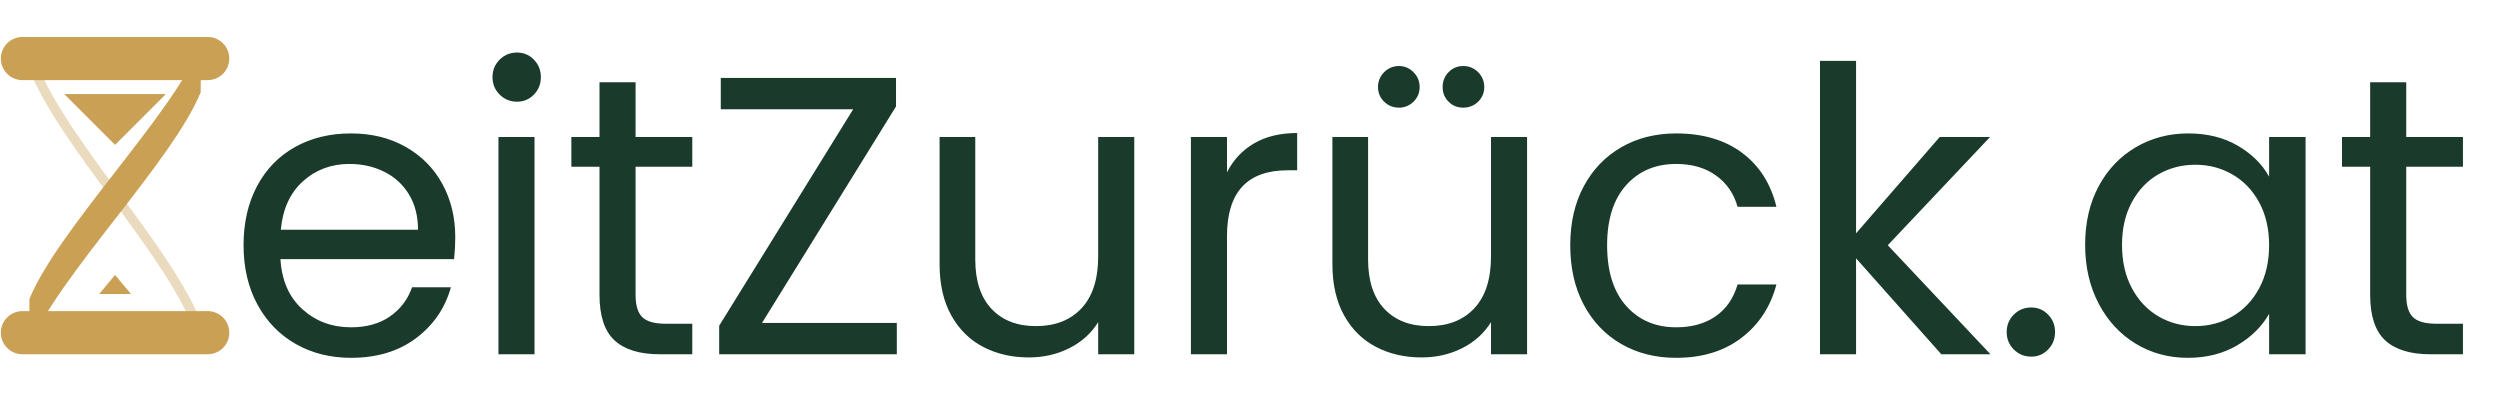
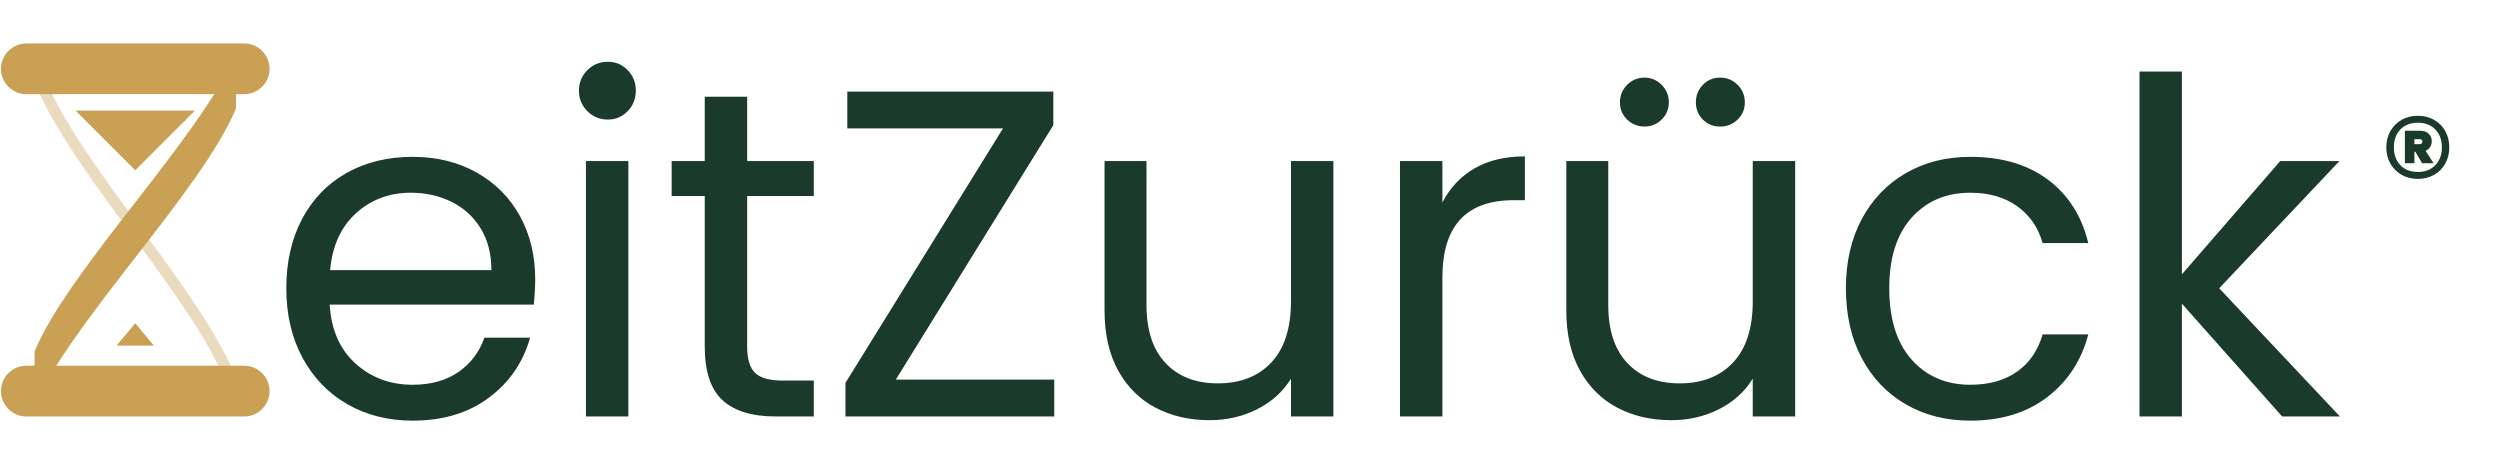
- <svg xmlns="http://www.w3.org/2000/svg" viewBox="65.75 48.75 340.50 53.75" role="img" aria-label="ZeitZurück.at">
+ <svg xmlns="http://www.w3.org/2000/svg" viewBox="65.75 48.75 289.65 53.75" role="img" aria-label="ZeitZurück®">
  <g transform="translate(65,53.786) scale(0.8643)">
    <path d="M6,4.5 C11,17 27,33 32,45.5" fill="none" stroke="#C9A054" stroke-width="1.5" stroke-linecap="butt" opacity="0.38" />
    <path d="M32.5,1.3 C28,12.3 10,30.3 5.5,41.3 L5.5,48.7 C10,37.7 28,19.7 32.5,8.7 Z" fill="#C9A054" />
    <rect x="1" y="0" width="36" height="6.8" rx="3.4" fill="#C9A054" />
    <rect x="1" y="43.2" width="36" height="6.8" rx="3.4" fill="#C9A054" />
    <path d="M11,9 H27 L19,17 Z" fill="#C9A054" />
    <path d="M16.5,40.5 H21.5 L19,37.5 Z" fill="#C9A054" />
  </g>
-   <path d="M127.596 84.04H103.944Q104.214 88.414 106.941 90.871Q109.668 93.328 113.556 93.328Q116.742 93.328 118.875 91.843Q121.008 90.358 121.872 87.874H127.164Q125.976 92.14 122.412 94.813Q118.848 97.486 113.556 97.486Q109.344 97.486 106.023 95.596Q102.702 93.706 100.812 90.223Q98.922 86.74 98.922 82.15Q98.922 77.56 100.758 74.104Q102.594 70.648 105.915 68.785Q109.236 66.922 113.556 66.922Q117.768 66.922 121.008 68.758Q124.248 70.594 126.003 73.807Q127.758 77.02 127.758 81.07Q127.758 82.474 127.596 84.04ZM113.34 71.08Q109.614 71.08 106.995 73.456Q104.376 75.832 103.998 80.044H122.682Q122.682 77.236 121.44 75.211Q120.198 73.186 118.065 72.133Q115.932 71.08 113.34 71.08Z M132.828 59.254Q132.828 57.85 133.8 56.878Q134.772 55.906 136.176 55.906Q137.526 55.906 138.471 56.878Q139.416 57.85 139.416 59.254Q139.416 60.658 138.471 61.63Q137.526 62.602 136.176 62.602Q134.772 62.602 133.8 61.63Q132.828 60.658 132.828 59.254ZM138.552 67.408V97.0H133.638V67.408Z M152.316 71.458V88.9Q152.316 91.06 153.234 91.951Q154.152 92.842 156.42 92.842H160.038V97.0H155.61Q151.506 97.0 149.454 95.11Q147.402 93.22 147.402 88.9V71.458H143.568V67.408H147.402V59.956H152.316V67.408H160.038V71.458Z M169.536 92.734H187.896V97.0H163.704V93.112L181.956 63.628H163.92V59.362H187.788V63.25Z M220.236 67.408V97.0H215.322V92.626Q213.918 94.894 211.407 96.163Q208.896 97.432 205.872 97.432Q202.416 97.432 199.662 96.001Q196.908 94.57 195.315 91.708Q193.722 88.846 193.722 84.742V67.408H198.582V84.094Q198.582 88.468 200.796 90.817Q203.01 93.166 206.844 93.166Q210.786 93.166 213.054 90.736Q215.322 88.306 215.322 83.662V67.408Z M242.424 66.868V71.944H241.128Q232.866 71.944 232.866 80.908V97.0H227.952V67.408H232.866V72.214Q234.162 69.676 236.565 68.272Q238.968 66.868 242.424 66.868Z M273.738 67.408V97.0H268.824V92.626Q267.42 94.894 264.909 96.163Q262.398 97.432 259.374 97.432Q255.918 97.432 253.164 96.001Q250.41 94.57 248.817 91.708Q247.224 88.846 247.224 84.742V67.408H252.084V84.094Q252.084 88.468 254.298 90.817Q256.512 93.166 260.346 93.166Q264.288 93.166 266.556 90.736Q268.824 88.306 268.824 83.662V67.408ZM253.434 60.604Q253.434 59.416 254.271 58.579Q255.108 57.742 256.296 57.742Q257.43 57.742 258.267 58.579Q259.104 59.416 259.104 60.604Q259.104 61.792 258.267 62.602Q257.43 63.412 256.296 63.412Q255.108 63.412 254.271 62.602Q253.434 61.792 253.434 60.604ZM262.236 60.604Q262.236 59.416 263.046 58.579Q263.856 57.742 265.044 57.742Q266.232 57.742 267.069 58.579Q267.906 59.416 267.906 60.604Q267.906 61.792 267.069 62.602Q266.232 63.412 265.044 63.412Q263.856 63.412 263.046 62.602Q262.236 61.792 262.236 60.604Z M294.036 66.922Q299.49 66.922 303.027 69.568Q306.564 72.214 307.698 76.912H302.406Q301.65 74.212 299.463 72.646Q297.276 71.08 294.036 71.08Q289.824 71.08 287.232 73.969Q284.64 76.858 284.64 82.15Q284.64 87.496 287.232 90.412Q289.824 93.328 294.036 93.328Q297.276 93.328 299.436 91.816Q301.596 90.304 302.406 87.496H307.698Q306.51 92.032 302.946 94.759Q299.382 97.486 294.036 97.486Q289.824 97.486 286.557 95.596Q283.29 93.706 281.454 90.25Q279.618 86.794 279.618 82.15Q279.618 77.56 281.454 74.131Q283.29 70.702 286.557 68.812Q289.824 66.922 294.036 66.922Z M330.156 97.0 318.546 83.932V97.0H313.632V57.04H318.546V80.53L329.94 67.408H336.798L322.866 82.15L336.852 97.0Z M339.06 93.976Q339.06 92.572 340.032 91.6Q341.004 90.628 342.408 90.628Q343.758 90.628 344.703 91.6Q345.648 92.572 345.648 93.976Q345.648 95.38 344.703 96.352Q343.758 97.324 342.408 97.324Q341.004 97.324 340.032 96.352Q339.06 95.38 339.06 93.976Z M363.786 66.922Q367.674 66.922 370.536 68.596Q373.398 70.27 374.802 72.808V67.408H379.77V97.0H374.802V91.492Q373.344 94.084 370.455 95.785Q367.566 97.486 363.732 97.486Q359.79 97.486 356.604 95.542Q353.418 93.598 351.582 90.088Q349.746 86.578 349.746 82.096Q349.746 77.56 351.582 74.131Q353.418 70.702 356.631 68.812Q359.844 66.922 363.786 66.922ZM364.758 71.188Q362.004 71.188 359.736 72.484Q357.468 73.78 356.118 76.264Q354.768 78.748 354.768 82.096Q354.768 85.498 356.118 88.009Q357.468 90.52 359.736 91.843Q362.004 93.166 364.758 93.166Q367.512 93.166 369.807 91.843Q372.102 90.52 373.452 88.009Q374.802 85.498 374.802 82.15Q374.802 78.802 373.452 76.318Q372.102 73.834 369.807 72.511Q367.512 71.188 364.758 71.188Z M393.48 71.458V88.9Q393.48 91.06 394.398 91.951Q395.316 92.842 397.584 92.842H401.202V97.0H396.774Q392.67 97.0 390.618 95.11Q388.566 93.22 388.566 88.9V71.458H384.732V67.408H388.566V59.956H393.48V67.408H401.202V71.458Z" fill="#1A3A2B" />
+   <path d="M127.596 84.04H103.944Q104.214 88.414 106.941 90.871Q109.668 93.328 113.556 93.328Q116.742 93.328 118.875 91.843Q121.008 90.358 121.872 87.874H127.164Q125.976 92.14 122.412 94.813Q118.848 97.486 113.556 97.486Q109.344 97.486 106.023 95.596Q102.702 93.706 100.812 90.223Q98.922 86.74 98.922 82.15Q98.922 77.56 100.758 74.104Q102.594 70.648 105.915 68.785Q109.236 66.922 113.556 66.922Q117.768 66.922 121.008 68.758Q124.248 70.594 126.003 73.807Q127.758 77.02 127.758 81.07Q127.758 82.474 127.596 84.04Z M113.34 71.08Q109.614 71.08 106.995 73.456Q104.376 75.832 103.998 80.044H122.682Q122.682 77.236 121.44 75.211Q120.198 73.186 118.065 72.133Q115.932 71.08 113.34 71.08Z  M132.828 59.254Q132.828 57.85 133.8 56.878Q134.772 55.906 136.176 55.906Q137.526 55.906 138.471 56.878Q139.416 57.85 139.416 59.254Q139.416 60.658 138.471 61.63Q137.526 62.602 136.176 62.602Q134.772 62.602 133.8 61.63Q132.828 60.658 132.828 59.254Z M138.552 67.408V97.0H133.638V67.408Z  M152.316 71.458V88.9Q152.316 91.06 153.234 91.951Q154.152 92.842 156.42 92.842H160.038V97.0H155.61Q151.506 97.0 149.454 95.11Q147.402 93.22 147.402 88.9V71.458H143.568V67.408H147.402V59.956H152.316V67.408H160.038V71.458Z  M169.536 92.734H187.896V97.0H163.704V93.112L181.956 63.628H163.92V59.362H187.788V63.25Z  M220.236 67.408V97.0H215.322V92.626Q213.918 94.894 211.407 96.163Q208.896 97.432 205.872 97.432Q202.416 97.432 199.662 96.001Q196.908 94.57 195.315 91.708Q193.722 88.846 193.722 84.742V67.408H198.582V84.094Q198.582 88.468 200.796 90.817Q203.01 93.166 206.844 93.166Q210.786 93.166 213.054 90.736Q215.322 88.306 215.322 83.662V67.408Z  M242.424 66.868V71.944H241.128Q232.866 71.944 232.866 80.908V97.0H227.952V67.408H232.866V72.214Q234.162 69.676 236.565 68.272Q238.968 66.868 242.424 66.868Z  M273.738 67.408V97.0H268.824V92.626Q267.42 94.894 264.909 96.163Q262.398 97.432 259.374 97.432Q255.918 97.432 253.164 96.001Q250.41 94.57 248.817 91.708Q247.224 88.846 247.224 84.742V67.408H252.084V84.094Q252.084 88.468 254.298 90.817Q256.512 93.166 260.346 93.166Q264.288 93.166 266.556 90.736Q268.824 88.306 268.824 83.662V67.408Z M253.434 60.604Q253.434 59.416 254.271 58.579Q255.108 57.742 256.296 57.742Q257.43 57.742 258.267 58.579Q259.104 59.416 259.104 60.604Q259.104 61.792 258.267 62.602Q257.43 63.412 256.296 63.412Q255.108 63.412 254.271 62.602Q253.434 61.792 253.434 60.604Z M262.236 60.604Q262.236 59.416 263.046 58.579Q263.856 57.742 265.044 57.742Q266.232 57.742 267.069 58.579Q267.906 59.416 267.906 60.604Q267.906 61.792 267.069 62.602Q266.232 63.412 265.044 63.412Q263.856 63.412 263.046 62.602Q262.236 61.792 262.236 60.604Z  M294.036 66.922Q299.49 66.922 303.027 69.568Q306.564 72.214 307.698 76.912H302.406Q301.65 74.212 299.463 72.646Q297.276 71.08 294.036 71.08Q289.824 71.08 287.232 73.969Q284.64 76.858 284.64 82.15Q284.64 87.496 287.232 90.412Q289.824 93.328 294.036 93.328Q297.276 93.328 299.436 91.816Q301.596 90.304 302.406 87.496H307.698Q306.51 92.032 302.946 94.759Q299.382 97.486 294.036 97.486Q289.824 97.486 286.557 95.596Q283.29 93.706 281.454 90.25Q279.618 86.794 279.618 82.15Q279.618 77.56 281.454 74.131Q283.29 70.702 286.557 68.812Q289.824 66.922 294.036 66.922Z  M330.156 97.0 318.546 83.932V97.0H313.632V57.04H318.546V80.53L329.94 67.408H336.798L322.866 82.15L336.852 97.0Z  M349.524 65.82Q349.524 66.87 349.061 67.701Q348.597 68.532 347.766 69.005Q346.934 69.477 345.885 69.477Q344.834 69.477 344.003 69.005Q343.172 68.532 342.699 67.701Q342.227 66.87 342.227 65.82Q342.227 64.77 342.699 63.939Q343.172 63.108 344.003 62.635Q344.834 62.163 345.885 62.163Q346.934 62.163 347.766 62.635Q348.597 63.108 349.061 63.939Q349.524 64.77 349.524 65.82ZM348.667 65.82Q348.667 64.543 347.906 63.755Q347.144 62.968 345.885 62.968Q344.607 62.968 343.854 63.755Q343.102 64.543 343.102 65.82Q343.102 67.097 343.854 67.885Q344.607 68.672 345.885 68.672Q347.144 68.672 347.906 67.885Q348.667 67.097 348.667 65.82ZM346.777 66.222 347.704 67.657H346.374L345.604 66.345H345.482V67.657H344.379V63.895H346.147Q346.76 63.895 347.127 64.236Q347.494 64.578 347.494 65.12Q347.494 65.505 347.302 65.794Q347.109 66.082 346.777 66.222ZM345.482 65.453H346.077Q346.217 65.453 346.313 65.374Q346.409 65.295 346.409 65.155Q346.409 65.015 346.313 64.945Q346.217 64.875 346.077 64.875H345.482Z" fill="#1A3A2B" />
</svg>
